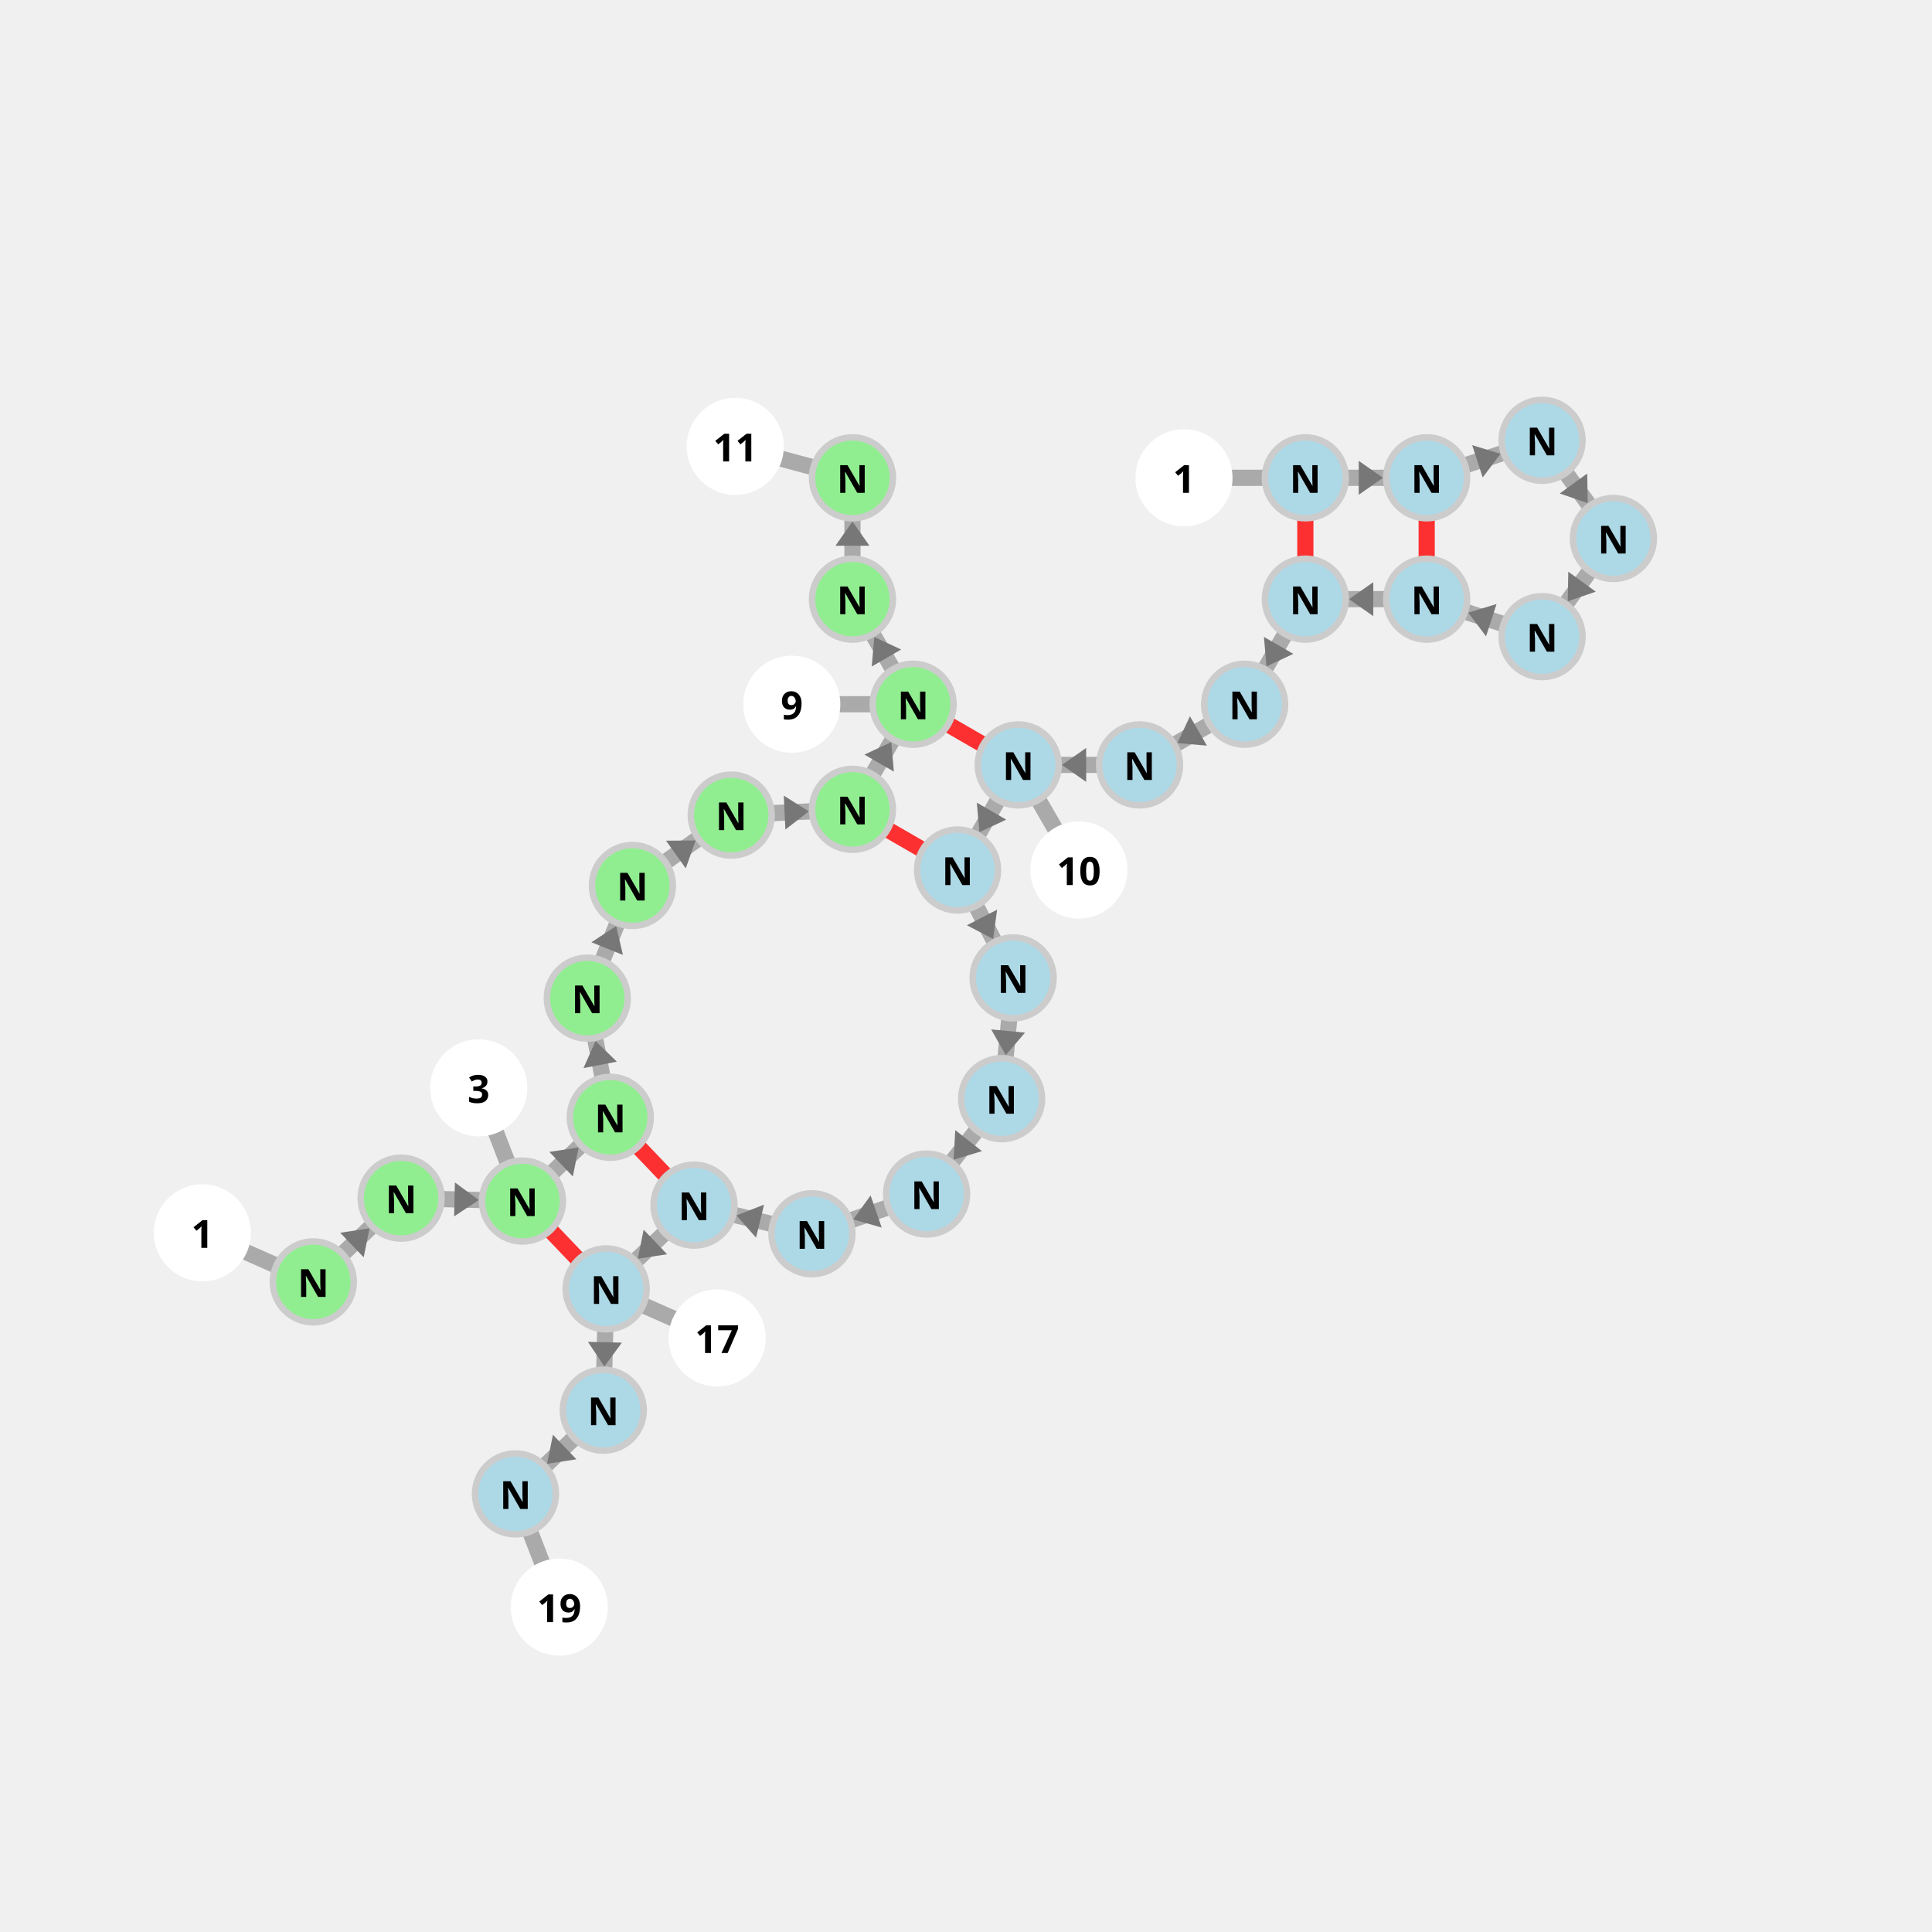
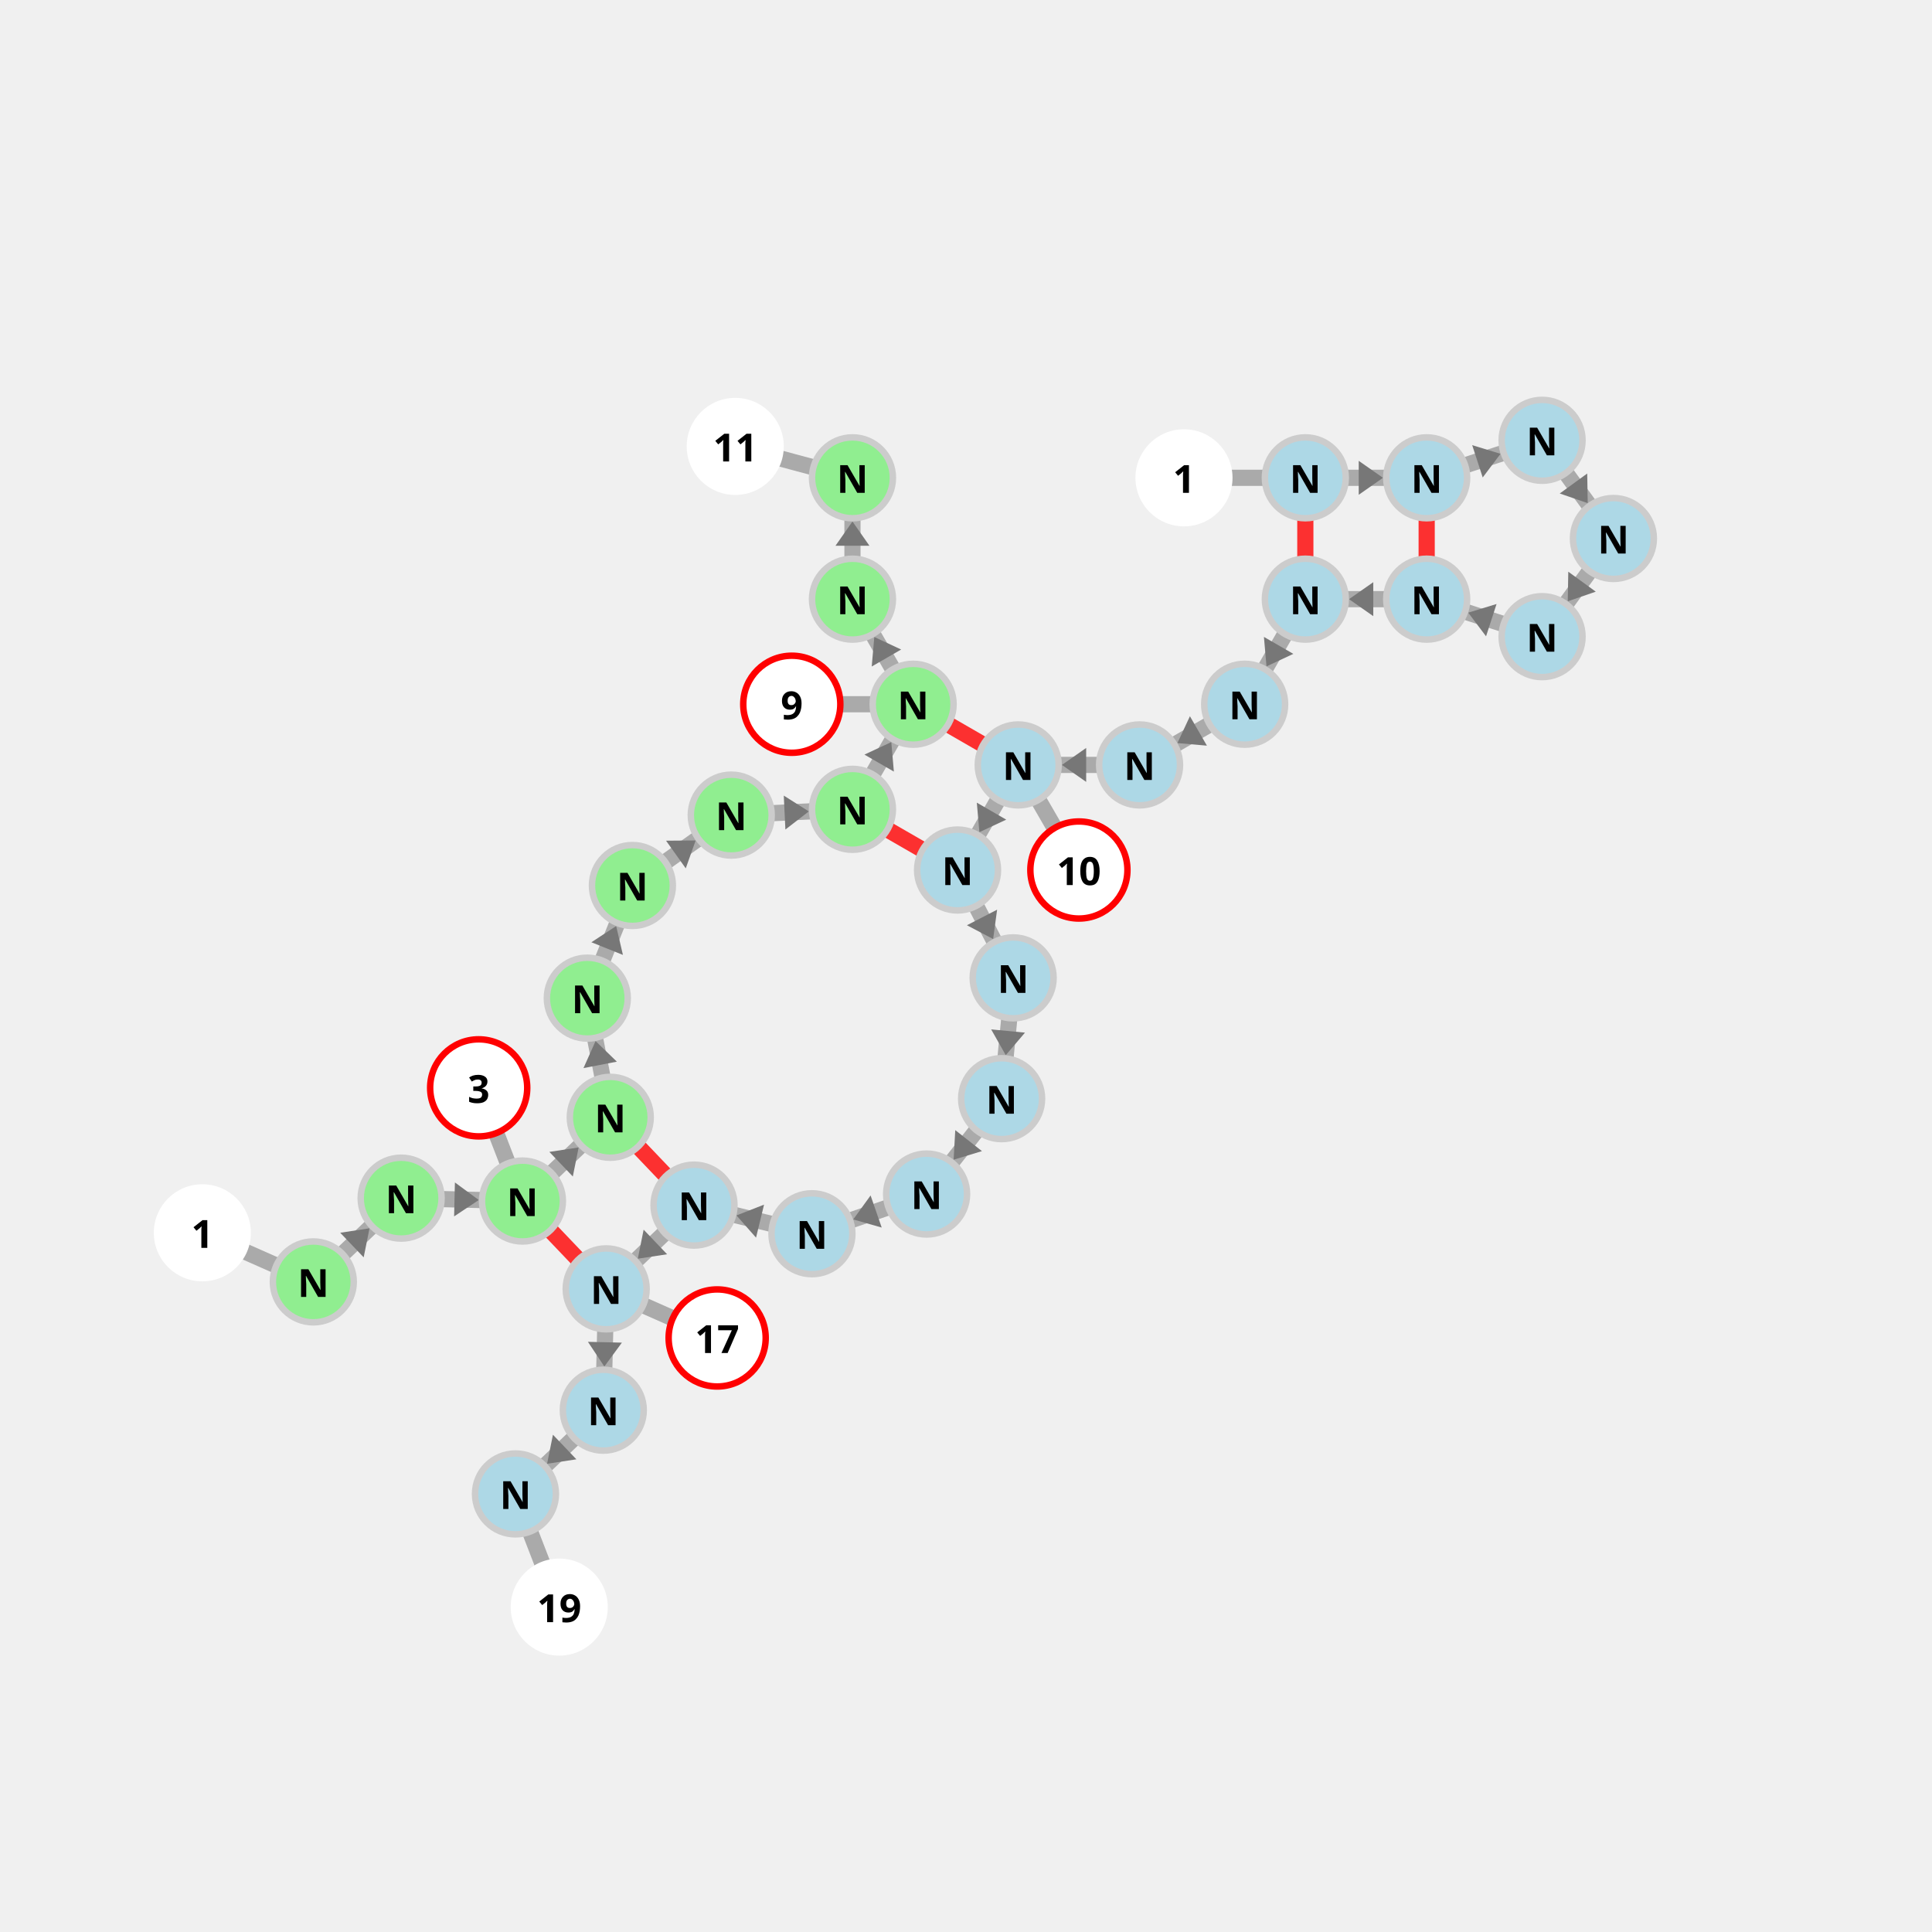
<svg xmlns="http://www.w3.org/2000/svg" viewBox="0 0 300 300">
  <style type="text/css">
 circle.fornac-node, polygon.fornac-node {
  stroke: #ccc;
  stroke-width: 0.8;
  opacity: 1;
  fill: white;
}

path.fornac-directionArrow {
  fill: #777;
  stroke: none;
  stroke-width: 0.8px;
}

g.fornac-plot {
    /* outline: 1px solid red; */
}

circle.fornac-node[base_type="a"] {
  fill: #dbdb8d;
}

circle.fornac-node[base_type="c"] {
  fill: #98df8a;
}

circle.fornac-node[base_type="g"] {
  fill: #ff9896;
}

circle.fornac-node[base_type="u"], circle.fornac-node[base_type="t"] {
  fill: #aec7e8;
}

.fornac-node &gt; text {
     pointer-events: none;
 }

circle.fornac-node[node_type="label"] {
    stroke: transparent;
    stroke-width: 0;
    fill: white;
    display: inline;
}

circle.fornac-node[node_type="protein"] {
    fill: gray;
    fill-opacity: 0.5;
    stroke-width: 4;
}

.fornac-selectedNode &gt; circle.fornac-node {
    stroke: red;
}

text.fornac-nodeLabel {
    font-weight: bold;
    font-family: Tahoma, Geneva, sans-serif;
    font-size: 0.4em;
    color: rgb(100,100,100);
    text-anchor: middle;
    alignment-baseline: middle;
    dominant-baseline: central;
    pointer-events: none;
    -webkit-touch-callout: none;
    -webkit-user-select: none;
    -khtml-user-select: none;
    -moz-user-select: none;
    -ms-user-select: none;
    user-select: none;
}

line.fornac-link {
  stroke: #999;
  stroke-opacity: 0.8;
  stroke-width: 2;
}

line.fornac-link[link_type="pseudoknot"] {
    stroke: red;
}

line.fornac-link[link_type="basepair"] {
  stroke: red;
}

line.fornac-link[link_type="intermolecule"] {
  stroke: blue;
}

line.fornac-link[link_type="chain_chain"] {
  stroke-dasharray: 3,3;
}

line.fornac-link[link_type="fake"] {
  stroke: green;
}

text.fornac-plotLabel {
    font-family: Tahoma, Geneva, sans-serif;
    font-weight: bolder;
    font-size: 1.2em;
    fill: rgba(200, 200, 200, 0.5);
    text-anchor: middle;
    alignment-baseline: central;
}

.fornac-transparent {
    fill: transparent;
    stroke-width: 0;
    stroke-opacity: 0;
    opacity: 0;
    visibility: hidden;
    pointer-events: none;
}

.fornac-dragLine {
  stroke: #999;
  stroke-width: 2;
  pointer-events: none;
}

.fornac-mouseEventHelper &gt; .extent {
  fill-opacity: .1;
  stroke: #fff;
  shape-rendering: crispEdges;
}

.d3-context-menu {
	position: absolute;
	display: none;
	background-color: #f2f2f2;
	border-radius: 4px;

	font-family: Arial, sans-serif;
	font-size: 14px;
	min-width: 150px;
	border: 1px solid #d4d4d4;

	z-index:1200;
}

.d3-context-menu ul {
	list-style-type: none;
	margin: 4px 0px;
	padding: 0px;
	cursor: default;
}

.d3-context-menu ul li {
	padding: 4px 16px;

	-webkit-touch-callout: none; /* iOS Safari */
	-webkit-user-select: none;   /* Chrome/Safari/Opera */
	-khtml-user-select: none;    /* Konqueror */
	-moz-user-select: none;      /* Firefox */
	-ms-user-select: none;       /* Internet Explorer/Edge */
	user-select: none;
}

.d3-context-menu ul li:hover {
	background-color: #4677f8;
	color: #fefefe;
}

.d3-context-menu-selected {
	background-color: #4677f8;
	color: #fefefe;
}

/*
	Header
*/

.d3-context-menu ul li.is-header
.d3-context-menu ul li.is-header:hover {
	background-color: #f2f2f2;
	color: #444;
	font-weight: bold;
	font-style: italic;
}

/*
	Disabled
*/

.d3-context-menu ul li.is-disabled
.d3-context-menu ul li.is-disabled:hover {
	background-color: #f2f2f2;
	color: #888;
	cursor: not-allowed;
}

/*
	Divider
*/

.d3-context-menu ul li.is-divider {
	padding: 0px 0px;
}

.d3-context-menu ul li.is-divider:hover {
	background-color: #f2f2f2;
}

.d3-context-menu ul hr {
	border: 0;
    height: 0;
    border-top: 1px solid rgba(0, 0, 0, 0.1);
    border-bottom: 1px solid rgba(255, 255, 255, 0.3);
}

/*# sourceMappingURL=fornac.css.map*/ 
</style>
  <g class="fornac-plot" transform="translate(77.07398,-51.42303)scale(1.256171,1.256171)">
    <g class="fornac-links">
      <line class="link fornac-link" x1="100" y1="100" x2="100" y2="115" link_type="basepair" pointer-events="all" />
      <line class="link fornac-link" x1="115" y1="100" x2="115" y2="115" link_type="basepair" pointer-events="all" />
      <line class="link fornac-link" x1="100" y1="100" x2="115" y2="100" link_type="backbone" pointer-events="all" />
      <line class="link fornac-link" x1="115" y1="100" x2="129.266" y2="95.365" link_type="backbone" pointer-events="all" />
      <line class="link fornac-link" x1="129.266" y1="95.365" x2="138.083" y2="107.5" link_type="backbone" pointer-events="all" />
      <line class="link fornac-link" x1="138.083" y1="107.5" x2="129.266" y2="119.635" link_type="backbone" pointer-events="all" />
      <line class="link fornac-link" x1="129.266" y1="119.635" x2="115" y2="115" link_type="backbone" pointer-events="all" />
      <line class="link fornac-link" x1="115" y1="115" x2="100" y2="115" link_type="backbone" pointer-events="all" />
      <line class="link fornac-link" x1="100" y1="115" x2="92.5" y2="127.99" link_type="backbone" pointer-events="all" />
      <line class="link fornac-link" x1="92.5" y1="127.99" x2="79.51" y2="135.49" link_type="backbone" pointer-events="all" />
      <line class="link fornac-link" x1="64.51" y1="135.49" x2="51.519" y2="127.99" link_type="basepair" pointer-events="all" />
      <line class="link fornac-link" x1="79.51" y1="135.49" x2="64.51" y2="135.49" link_type="backbone" pointer-events="all" />
      <line class="link fornac-link" x1="57.01" y1="148.481" x2="44.019" y2="140.981" link_type="basepair" pointer-events="all" />
      <line class="link fornac-link" x1="64.51" y1="135.49" x2="57.01" y2="148.481" link_type="backbone" pointer-events="all" />
      <line class="link fornac-link" x1="57.01" y1="148.481" x2="63.883" y2="161.813" link_type="backbone" pointer-events="all" />
      <line class="link fornac-link" x1="63.883" y1="161.813" x2="62.457" y2="176.745" link_type="backbone" pointer-events="all" />
      <line class="link fornac-link" x1="62.457" y1="176.745" x2="53.185" y2="188.536" link_type="backbone" pointer-events="all" />
      <line class="link fornac-link" x1="53.185" y1="188.536" x2="39.01" y2="193.442" link_type="backbone" pointer-events="all" />
      <line class="link fornac-link" x1="24.433" y1="189.906" x2="14.081" y2="179.05" link_type="basepair" pointer-events="all" />
      <line class="link fornac-link" x1="39.01" y1="193.442" x2="24.433" y2="189.906" link_type="backbone" pointer-events="all" />
      <line class="link fornac-link" x1="13.577" y1="200.257" x2="3.225" y2="189.401" link_type="basepair" pointer-events="all" />
      <line class="link fornac-link" x1="24.433" y1="189.906" x2="13.577" y2="200.257" link_type="backbone" pointer-events="all" />
      <line class="link fornac-link" x1="13.577" y1="200.257" x2="13.22" y2="215.253" link_type="backbone" pointer-events="all" />
      <line class="link fornac-link" x1="13.22" y1="215.253" x2="2.364" y2="225.604" link_type="backbone" pointer-events="all" />
      <line class="link fornac-link" x1="-22.626" y1="199.395" x2="-11.77" y2="189.044" link_type="backbone" pointer-events="all" />
      <line class="link fornac-link" x1="-11.77" y1="189.044" x2="3.225" y2="189.401" link_type="backbone" pointer-events="all" />
      <line class="link fornac-link" x1="3.225" y1="189.401" x2="14.081" y2="179.05" link_type="backbone" pointer-events="all" />
      <line class="link fornac-link" x1="14.081" y1="179.05" x2="11.243" y2="164.321" link_type="backbone" pointer-events="all" />
      <line class="link fornac-link" x1="11.243" y1="164.321" x2="16.818" y2="150.395" link_type="backbone" pointer-events="all" />
      <line class="link fornac-link" x1="16.818" y1="150.395" x2="29.036" y2="141.694" link_type="backbone" pointer-events="all" />
      <line class="link fornac-link" x1="29.036" y1="141.694" x2="44.019" y2="140.981" link_type="backbone" pointer-events="all" />
      <line class="link fornac-link" x1="44.019" y1="140.981" x2="51.519" y2="127.99" link_type="backbone" pointer-events="all" />
      <line class="link fornac-link" x1="51.519" y1="127.99" x2="44.019" y2="115" link_type="backbone" pointer-events="all" />
      <line class="link fornac-link" x1="44.019" y1="115" x2="44.019" y2="100" link_type="backbone" pointer-events="all" />
      <line class="link fornac-link" x1="100" y1="100" x2="85" y2="100" link_type="label_link" pointer-events="all" />
      <line class="link fornac-link" x1="115" y1="100" x2="112.653" y2="85.185" link_type="label_link" pointer-events="all" style="display:none" />
      <line class="link fornac-link" x1="129.266" y1="95.365" x2="133.901" y2="81.099" link_type="label_link" pointer-events="all" style="display:none" />
      <line class="link fornac-link" x1="138.083" y1="107.5" x2="153.083" y2="107.5" link_type="label_link" pointer-events="all" style="display:none" />
      <line class="link fornac-link" x1="129.266" y1="119.635" x2="133.901" y2="133.901" link_type="label_link" pointer-events="all" style="display:none" />
      <line class="link fornac-link" x1="115" y1="115" x2="112.653" y2="129.815" link_type="label_link" pointer-events="all" style="display:none" />
      <line class="link fornac-link" x1="100" y1="115" x2="107.5" y2="127.99" link_type="label_link" pointer-events="all" style="display:none" />
      <line class="link fornac-link" x1="92.5" y1="127.99" x2="103.107" y2="138.597" link_type="label_link" pointer-events="all" style="display:none" />
      <line class="link fornac-link" x1="79.51" y1="135.49" x2="83.392" y2="149.979" link_type="label_link" pointer-events="all" style="display:none" />
      <line class="link fornac-link" x1="64.51" y1="135.49" x2="72.01" y2="148.481" link_type="label_link" pointer-events="all" />
      <line class="link fornac-link" x1="57.01" y1="148.481" x2="72.005" y2="148.838" link_type="label_link" pointer-events="all" style="display:none" />
      <line class="link fornac-link" x1="63.883" y1="161.813" x2="78.612" y2="158.975" link_type="label_link" pointer-events="all" style="display:none" />
      <line class="link fornac-link" x1="62.457" y1="176.745" x2="76.383" y2="182.32" link_type="label_link" pointer-events="all" style="display:none" />
      <line class="link fornac-link" x1="53.185" y1="188.536" x2="61.886" y2="200.755" link_type="label_link" pointer-events="all" style="display:none" />
      <line class="link fornac-link" x1="39.01" y1="193.442" x2="39.724" y2="208.425" link_type="label_link" pointer-events="all" style="display:none" />
      <line class="link fornac-link" x1="24.433" y1="189.906" x2="28.315" y2="204.395" link_type="label_link" pointer-events="all" style="display:none" />
      <line class="link fornac-link" x1="13.577" y1="200.257" x2="27.294" y2="206.325" link_type="label_link" pointer-events="all" />
      <line class="link fornac-link" x1="13.22" y1="215.253" x2="26.937" y2="221.321" link_type="label_link" pointer-events="all" style="display:none" />
      <line class="link fornac-link" x1="2.364" y1="225.604" x2="7.772" y2="239.595" link_type="label_link" pointer-events="all" />
      <line class="link fornac-link" x1="-12.632" y1="225.247" x2="-18.701" y2="238.965" link_type="label_link" pointer-events="all" style="display:none" />
      <line class="link fornac-link" x1="-22.983" y1="214.391" x2="-36.974" y2="219.8" link_type="label_link" pointer-events="all" style="display:none" />
      <line class="link fornac-link" x1="-22.626" y1="199.395" x2="-36.344" y2="193.327" link_type="label_link" pointer-events="all" />
      <line class="link fornac-link" x1="-11.77" y1="189.044" x2="-17.179" y2="175.053" link_type="label_link" pointer-events="all" style="display:none" />
      <line class="link fornac-link" x1="3.225" y1="189.401" x2="-2.183" y2="175.41" link_type="label_link" pointer-events="all" />
      <line class="link fornac-link" x1="14.081" y1="179.05" x2="-0.206" y2="174.482" link_type="label_link" pointer-events="all" style="display:none" />
      <line class="link fornac-link" x1="11.243" y1="164.321" x2="-3.689" y2="162.895" link_type="label_link" pointer-events="all" style="display:none" />
      <line class="link fornac-link" x1="16.818" y1="150.395" x2="5.027" y2="141.123" link_type="label_link" pointer-events="all" style="display:none" />
      <line class="link fornac-link" x1="29.036" y1="141.694" x2="24.13" y2="127.519" link_type="label_link" pointer-events="all" style="display:none" />
      <line class="link fornac-link" x1="44.019" y1="140.981" x2="36.212" y2="128.173" link_type="label_link" pointer-events="all" style="display:none" />
      <line class="link fornac-link" x1="51.519" y1="127.99" x2="36.519" y2="127.99" link_type="label_link" pointer-events="all" />
      <line class="link fornac-link" x1="44.019" y1="115" x2="29.53" y2="118.882" link_type="label_link" pointer-events="all" style="display:none" />
      <line class="link fornac-link" x1="44.019" y1="100" x2="29.53" y2="96.118" link_type="label_link" pointer-events="all" />
    </g>
    <g class="fornac-nodes">
      <g class="gnode" struct_name="empty" transform="translate(100,100)" num="n1" rnum="n32">
        <path class="fornac-directionArrow" node_num="1" />
        <circle class="fornac-node" node_type="nucleotide" node_num="1" r="5" style="fill: lightblue;" />
        <text class="fornac-nodeLabel" label_type="nucleotide">N</text>
      </g>
      <g class="gnode" struct_name="empty" transform="translate(115,100)" num="n2" rnum="n31">
        <path class="fornac-directionArrow" node_num="2" d="M-8.4,-2.1L-5.4,0L-8.4,2.1" />
        <circle class="fornac-node" node_type="nucleotide" node_num="2" r="5" style="fill: lightblue;" />
        <text class="fornac-nodeLabel" label_type="nucleotide">N</text>
      </g>
      <g class="gnode" struct_name="empty" transform="translate(129.2658,95.36475)" num="n3" rnum="n30">
        <path class="fornac-directionArrow" node_num="3" d="M-8.638,0.599L-5.136,1.669L-7.34,4.593" />
        <circle class="fornac-node" node_type="nucleotide" node_num="3" r="5" style="fill: lightblue;" />
        <text class="fornac-nodeLabel" label_type="nucleotide">N</text>
      </g>
      <g class="gnode" struct_name="empty" transform="translate(138.0826,107.5)" num="n4" rnum="n29">
        <path class="fornac-directionArrow" node_num="4" d="M-3.238,-8.03L-3.174,-4.369L-6.636,-5.561" />
        <circle class="fornac-node" node_type="nucleotide" node_num="4" r="5" style="fill: lightblue;" />
        <text class="fornac-nodeLabel" label_type="nucleotide">N</text>
      </g>
      <g class="gnode" struct_name="empty" transform="translate(129.2658,119.6353)" num="n5" rnum="n28">
        <path class="fornac-directionArrow" node_num="5" d="M6.636,-5.561L3.174,-4.369L3.238,-8.03" />
        <circle class="fornac-node" node_type="nucleotide" node_num="5" r="5" style="fill: lightblue;" />
        <text class="fornac-nodeLabel" label_type="nucleotide">N</text>
      </g>
      <g class="gnode" struct_name="empty" transform="translate(115,115)" num="n6" rnum="n27">
        <path class="fornac-directionArrow" node_num="6" d="M7.34,4.593L5.136,1.669L8.638,0.599" />
        <circle class="fornac-node" node_type="nucleotide" node_num="6" r="5" style="fill: lightblue;" />
        <text class="fornac-nodeLabel" label_type="nucleotide">N</text>
      </g>
      <g class="gnode" struct_name="empty" transform="translate(100,115)" num="n7" rnum="n26">
        <path class="fornac-directionArrow" node_num="7" d="M8.4,2.1L5.4,0L8.4,-2.1" />
        <circle class="fornac-node" node_type="nucleotide" node_num="7" r="5" style="fill: lightblue;" />
        <text class="fornac-nodeLabel" label_type="nucleotide">N</text>
      </g>
      <g class="gnode" struct_name="empty" transform="translate(92.5,127.9904)" num="n8" rnum="n25">
        <path class="fornac-directionArrow" node_num="8" d="M6.019,-6.225L2.7,-4.677L2.381,-8.325" />
        <circle class="fornac-node" node_type="nucleotide" node_num="8" r="5" style="fill: lightblue;" />
        <text class="fornac-nodeLabel" label_type="nucleotide">N</text>
      </g>
      <g class="gnode" struct_name="empty" transform="translate(79.50962,135.4904)" num="n9" rnum="n24">
        <path class="fornac-directionArrow" node_num="9" d="M8.325,-2.381L4.677,-2.7L6.225,-6.019" />
        <circle class="fornac-node" node_type="nucleotide" node_num="9" r="5" style="fill: lightblue;" />
        <text class="fornac-nodeLabel" label_type="nucleotide">N</text>
      </g>
      <g class="gnode" struct_name="empty" transform="translate(64.50962,135.4904)" num="n10" rnum="n23">
        <path class="fornac-directionArrow" node_num="10" d="M8.4,2.1L5.4,-1.0231815394945444e-14L8.4,-2.1" />
        <circle class="fornac-node" node_type="nucleotide" node_num="10" r="5" style="fill: lightblue;" />
        <text class="fornac-nodeLabel" label_type="nucleotide">N</text>
      </g>
      <g class="gnode" struct_name="empty" transform="translate(57.00962,148.4808)" num="n11" rnum="n22">
        <path class="fornac-directionArrow" node_num="11" d="M6.019,-6.225L2.7,-4.677L2.381,-8.325" />
        <circle class="fornac-node" node_type="nucleotide" node_num="11" r="5" style="fill: lightblue;" />
        <text class="fornac-nodeLabel" label_type="nucleotide">N</text>
      </g>
      <g class="gnode" struct_name="empty" transform="translate(63.88302,161.8133)" num="n12" rnum="n21">
        <path class="fornac-directionArrow" node_num="12" d="M-1.983,-8.428L-2.474,-4.8L-5.716,-6.504" />
        <circle class="fornac-node" node_type="nucleotide" node_num="12" r="5" style="fill: lightblue;" />
        <text class="fornac-nodeLabel" label_type="nucleotide">N</text>
      </g>
      <g class="gnode" struct_name="empty" transform="translate(62.45718,176.7454)" num="n13" rnum="n20">
        <path class="fornac-directionArrow" node_num="13" d="M2.889,-8.162L0.513,-5.376L-1.292,-8.562" />
        <circle class="fornac-node" node_type="nucleotide" node_num="13" r="5" style="fill: lightblue;" />
        <text class="fornac-nodeLabel" label_type="nucleotide">N</text>
      </g>
      <g class="gnode" struct_name="empty" transform="translate(53.18479,188.5362)" num="n14" rnum="n19">
        <path class="fornac-directionArrow" node_num="14" d="M6.843,-5.305L3.338,-4.245L3.542,-7.901" />
        <circle class="fornac-node" node_type="nucleotide" node_num="14" r="5" style="fill: lightblue;" />
        <text class="fornac-nodeLabel" label_type="nucleotide">N</text>
      </g>
      <g class="gnode" struct_name="empty" transform="translate(39.00978,193.4422)" num="n15" rnum="n18">
        <path class="fornac-directionArrow" node_num="15" d="M8.625,-0.763L5.103,-1.766L7.251,-4.732" />
        <circle class="fornac-node" node_type="nucleotide" node_num="15" r="5" style="fill: lightblue;" />
        <text class="fornac-nodeLabel" label_type="nucleotide">N</text>
      </g>
      <g class="gnode" struct_name="empty" transform="translate(24.43261,189.9058)" num="n16" rnum="n17">
        <path class="fornac-directionArrow" node_num="16" d="M7.668,4.021L5.248,1.273L8.658,-0.06" />
        <circle class="fornac-node" node_type="nucleotide" node_num="16" r="5" style="fill: lightblue;" />
        <text class="fornac-nodeLabel" label_type="nucleotide">N</text>
      </g>
      <g class="gnode" struct_name="empty" transform="translate(13.57659,200.257)" num="n17" rnum="n16">
        <path class="fornac-directionArrow" node_num="17" d="M7.529,-4.277L3.908,-3.726L4.63,-7.317" />
        <circle class="fornac-node" node_type="nucleotide" node_num="17" r="5" style="fill: lightblue;" />
        <text class="fornac-nodeLabel" label_type="nucleotide">N</text>
      </g>
      <g class="gnode" struct_name="empty" transform="translate(13.21963,215.2527)" num="n18" rnum="n15">
        <path class="fornac-directionArrow" node_num="18" d="M2.299,-8.348L0.129,-5.398L-1.9,-8.448" />
        <circle class="fornac-node" node_type="nucleotide" node_num="18" r="5" style="fill: lightblue;" />
        <text class="fornac-nodeLabel" label_type="nucleotide">N</text>
      </g>
      <g class="gnode" struct_name="empty" transform="translate(2.363619,225.6039)" num="n19" rnum="n14">
        <path class="fornac-directionArrow" node_num="19" d="M7.529,-4.277L3.908,-3.726L4.63,-7.317" />
        <circle class="fornac-node" node_type="nucleotide" node_num="19" r="5" style="fill: lightblue;" />
        <text class="fornac-nodeLabel" label_type="nucleotide">N</text>
      </g>
      <g class="gnode" struct_name="empty" transform="translate(-12.63213,225.247)" num="n20" rnum="n13">
        <text class="fornac-nodeLabel" label_type="middle" />
      </g>
      <g class="gnode" struct_name="empty" transform="translate(-22.98332,214.391)" num="n21" rnum="n12">
        <text class="fornac-nodeLabel" label_type="middle" />
      </g>
      <g class="gnode" struct_name="empty" transform="translate(-22.62635,199.3952)" num="n22" rnum="n11">
        <path class="fornac-directionArrow" node_num="22" />
        <circle class="fornac-node" node_type="nucleotide" node_num="22" r="5" style="fill: lightgreen;" />
        <text class="fornac-nodeLabel" label_type="nucleotide">N</text>
      </g>
      <g class="gnode" struct_name="empty" transform="translate(-11.77034,189.044)" num="n23" rnum="n10">
        <path class="fornac-directionArrow" node_num="23" d="M-7.529,4.277L-3.908,3.726L-4.63,7.317" />
        <circle class="fornac-node" node_type="nucleotide" node_num="23" r="5" style="fill: lightgreen;" />
        <text class="fornac-nodeLabel" label_type="nucleotide">N</text>
      </g>
      <g class="gnode" struct_name="empty" transform="translate(3.22541,189.401)" num="n24" rnum="n9">
        <path class="fornac-directionArrow" node_num="24" d="M-8.348,-2.299L-5.398,-0.129L-8.448,1.9" />
        <circle class="fornac-node" node_type="nucleotide" node_num="24" r="5" style="fill: lightgreen;" />
        <text class="fornac-nodeLabel" label_type="nucleotide">N</text>
      </g>
      <g class="gnode" struct_name="empty" transform="translate(14.08142,179.0498)" num="n25" rnum="n8">
        <path class="fornac-directionArrow" node_num="25" d="M-7.529,4.277L-3.908,3.726L-4.63,7.317" />
        <circle class="fornac-node" node_type="nucleotide" node_num="25" r="5" style="fill: lightgreen;" />
        <text class="fornac-nodeLabel" label_type="nucleotide">N</text>
      </g>
      <g class="gnode" struct_name="empty" transform="translate(11.24265,164.3209)" num="n26" rnum="n7">
        <path class="fornac-directionArrow" node_num="26" d="M-0.472,8.646L1.022,5.302L3.652,7.851" />
        <circle class="fornac-node" node_type="nucleotide" node_num="26" r="5" style="fill: lightgreen;" />
        <text class="fornac-nodeLabel" label_type="nucleotide">N</text>
      </g>
      <g class="gnode" struct_name="empty" transform="translate(16.81759,150.3953)" num="n27" rnum="n6">
        <path class="fornac-directionArrow" node_num="27" d="M-5.072,7.018L-2.007,5.013L-1.172,8.579" />
        <circle class="fornac-node" node_type="nucleotide" node_num="27" r="5" style="fill: lightgreen;" />
        <text class="fornac-nodeLabel" label_type="nucleotide">N</text>
      </g>
      <g class="gnode" struct_name="empty" transform="translate(29.03623,141.6945)" num="n28" rnum="n5">
        <path class="fornac-directionArrow" node_num="28" d="M-8.061,3.162L-4.399,3.132L-5.624,6.583" />
        <circle class="fornac-node" node_type="nucleotide" node_num="28" r="5" style="fill: lightgreen;" />
        <text class="fornac-nodeLabel" label_type="nucleotide">N</text>
      </g>
      <g class="gnode" struct_name="empty" transform="translate(44.01924,140.9808)" num="n29" rnum="n4">
        <path class="fornac-directionArrow" node_num="29" d="M-8.49,-1.698L-5.394,0.257L-8.291,2.497" />
        <circle class="fornac-node" node_type="nucleotide" node_num="29" r="5" style="fill: lightgreen;" />
        <text class="fornac-nodeLabel" label_type="nucleotide">N</text>
      </g>
      <g class="gnode" struct_name="empty" transform="translate(51.51924,127.9904)" num="n30" rnum="n3">
        <path class="fornac-directionArrow" node_num="30" d="M-6.019,6.225L-2.7,4.677L-2.381,8.325" />
        <circle class="fornac-node" node_type="nucleotide" node_num="30" r="5" style="fill: lightgreen;" />
        <text class="fornac-nodeLabel" label_type="nucleotide">N</text>
      </g>
      <g class="gnode" struct_name="empty" transform="translate(44.01924,115)" num="n31" rnum="n2">
        <path class="fornac-directionArrow" node_num="31" d="M2.381,8.325L2.7,4.677L6.019,6.225" />
        <circle class="fornac-node" node_type="nucleotide" node_num="31" r="5" style="fill: lightgreen;" />
        <text class="fornac-nodeLabel" label_type="nucleotide">N</text>
      </g>
      <g class="gnode" struct_name="empty" transform="translate(44.01924,100)" num="n32" rnum="n1">
        <path class="fornac-directionArrow" node_num="32" d="M-2.1,8.4L2.0463630789890888e-14,5.4L2.1,8.4" />
        <circle class="fornac-node" node_type="nucleotide" node_num="32" r="5" style="fill: lightgreen;" />
        <text class="fornac-nodeLabel" label_type="nucleotide">N</text>
      </g>
      <g class="gnode" struct_name="empty" transform="translate(85,100)" num="n-1" rnum="n34">
        <circle class="fornac-node" r="6" node_type="label" node_num="-1" />
        <text class="fornac-nodeLabel" label_type="label">1</text>
      </g>
      <g class="gnode" struct_name="empty" transform="translate(112.6535,85.18467)" num="n-1" rnum="n34" style="display:none">
        <circle class="fornac-node" r="6" node_type="label" node_num="-1" />
        <text class="fornac-nodeLabel" label_type="label">0</text>
      </g>
      <g class="gnode" struct_name="empty" transform="translate(133.9011,81.0989)" num="n-1" rnum="n34" style="display:none">
        <circle class="fornac-node" r="6" node_type="label" node_num="-1" />
        <text class="fornac-nodeLabel" label_type="label">0</text>
      </g>
      <g class="gnode" struct_name="empty" transform="translate(153.0826,107.5)" num="n-1" rnum="n34" style="display:none">
        <circle class="fornac-node" r="6" node_type="label" node_num="-1" />
        <text class="fornac-nodeLabel" label_type="label">0</text>
      </g>
      <g class="gnode" struct_name="empty" transform="translate(133.9011,133.9011)" num="n-1" rnum="n34" style="display:none">
        <circle class="fornac-node" r="6" node_type="label" node_num="-1" />
        <text class="fornac-nodeLabel" label_type="label">0</text>
      </g>
      <g class="gnode" struct_name="empty" transform="translate(112.6535,129.8153)" num="n-1" rnum="n34" style="display:none">
        <circle class="fornac-node" r="6" node_type="label" node_num="-1" />
        <text class="fornac-nodeLabel" label_type="label">0</text>
      </g>
      <g class="gnode" struct_name="empty" transform="translate(107.5,127.9904)" num="n-1" rnum="n34" style="display:none">
        <circle class="fornac-node" r="6" node_type="label" node_num="-1" />
        <text class="fornac-nodeLabel" label_type="label">0</text>
      </g>
      <g class="gnode" struct_name="empty" transform="translate(103.1066,138.597)" num="n-1" rnum="n34" style="display:none">
        <circle class="fornac-node" r="6" node_type="label" node_num="-1" />
        <text class="fornac-nodeLabel" label_type="label">0</text>
      </g>
      <g class="gnode" struct_name="empty" transform="translate(83.3919,149.9793)" num="n-1" rnum="n34" style="display:none">
        <circle class="fornac-node" r="6" node_type="label" node_num="-1" />
        <text class="fornac-nodeLabel" label_type="label">0</text>
      </g>
      <g class="gnode" struct_name="empty" transform="translate(72.00962,148.4808)" num="n-1" rnum="n34">
-         <circle class="fornac-node" r="6" node_type="label" node_num="-1" />
+         <circle class="fornac-node" r="6" node_type="label" node_num="-1" style="stroke: red;stroke-width: 0.8;" />
        <text class="fornac-nodeLabel" label_type="label">10</text>
      </g>
      <g class="gnode" struct_name="empty" transform="translate(72.00537,148.8377)" num="n-1" rnum="n34" style="display:none">
        <circle class="fornac-node" r="6" node_type="label" node_num="-1" />
        <text class="fornac-nodeLabel" label_type="label">0</text>
      </g>
      <g class="gnode" struct_name="empty" transform="translate(78.61195,158.9745)" num="n-1" rnum="n34" style="display:none">
        <circle class="fornac-node" r="6" node_type="label" node_num="-1" />
        <text class="fornac-nodeLabel" label_type="label">0</text>
      </g>
      <g class="gnode" struct_name="empty" transform="translate(76.3827,182.3203)" num="n-1" rnum="n34" style="display:none">
        <circle class="fornac-node" r="6" node_type="label" node_num="-1" />
        <text class="fornac-nodeLabel" label_type="label">0</text>
      </g>
      <g class="gnode" struct_name="empty" transform="translate(61.88564,200.7548)" num="n-1" rnum="n34" style="display:none">
        <circle class="fornac-node" r="6" node_type="label" node_num="-1" />
        <text class="fornac-nodeLabel" label_type="label">0</text>
      </g>
      <g class="gnode" struct_name="empty" transform="translate(39.72351,208.4252)" num="n-1" rnum="n34" style="display:none">
        <circle class="fornac-node" r="6" node_type="label" node_num="-1" />
        <text class="fornac-nodeLabel" label_type="label">0</text>
      </g>
      <g class="gnode" struct_name="empty" transform="translate(28.31489,204.3947)" num="n-1" rnum="n34" style="display:none">
        <circle class="fornac-node" r="6" node_type="label" node_num="-1" />
        <text class="fornac-nodeLabel" label_type="label">0</text>
      </g>
      <g class="gnode" struct_name="empty" transform="translate(27.29426,206.3254)" num="n-1" rnum="n34">
-         <circle class="fornac-node" r="6" node_type="label" node_num="-1" />
+         <circle class="fornac-node" r="6" node_type="label" node_num="-1" style="stroke: red;stroke-width: 0.8;" />
        <text class="fornac-nodeLabel" label_type="label">17</text>
      </g>
      <g class="gnode" struct_name="empty" transform="translate(26.93729,221.3212)" num="n-1" rnum="n34" style="display:none">
        <circle class="fornac-node" r="6" node_type="label" node_num="-1" />
        <text class="fornac-nodeLabel" label_type="label">0</text>
      </g>
      <g class="gnode" struct_name="empty" transform="translate(7.772452,239.5948)" num="n-1" rnum="n34">
        <circle class="fornac-node" r="6" node_type="label" node_num="-1" />
        <text class="fornac-nodeLabel" label_type="label">19</text>
      </g>
      <g class="gnode" struct_name="empty" transform="translate(-18.70055,238.9646)" num="n-1" rnum="n34" style="display:none">
        <circle class="fornac-node" r="6" node_type="label" node_num="-1" />
        <text class="fornac-nodeLabel" label_type="label">0</text>
      </g>
      <g class="gnode" struct_name="empty" transform="translate(-36.97419,219.7998)" num="n-1" rnum="n34" style="display:none">
        <circle class="fornac-node" r="6" node_type="label" node_num="-1" />
        <text class="fornac-nodeLabel" label_type="label">0</text>
      </g>
      <g class="gnode" struct_name="empty" transform="translate(-36.34402,193.3268)" num="n-1" rnum="n34">
        <circle class="fornac-node" r="6" node_type="label" node_num="-1" />
        <text class="fornac-nodeLabel" label_type="label">1</text>
      </g>
      <g class="gnode" struct_name="empty" transform="translate(-17.17917,175.0531)" num="n-1" rnum="n34" style="display:none">
        <circle class="fornac-node" r="6" node_type="label" node_num="-1" />
        <text class="fornac-nodeLabel" label_type="label">0</text>
      </g>
      <g class="gnode" struct_name="empty" transform="translate(-2.183423,175.4101)" num="n-1" rnum="n34">
-         <circle class="fornac-node" r="6" node_type="label" node_num="-1" />
+         <circle class="fornac-node" r="6" node_type="label" node_num="-1" style="stroke: red;stroke-width: 0.8;" />
        <text class="fornac-nodeLabel" label_type="label">3</text>
      </g>
      <g class="gnode" struct_name="empty" transform="translate(-0.2063295,174.4825)" num="n-1" rnum="n34" style="display:none">
        <circle class="fornac-node" r="6" node_type="label" node_num="-1" />
        <text class="fornac-nodeLabel" label_type="label">0</text>
      </g>
      <g class="gnode" struct_name="empty" transform="translate(-3.689427,162.895)" num="n-1" rnum="n34" style="display:none">
        <circle class="fornac-node" r="6" node_type="label" node_num="-1" />
        <text class="fornac-nodeLabel" label_type="label">0</text>
      </g>
      <g class="gnode" struct_name="empty" transform="translate(5.026792,141.123)" num="n-1" rnum="n34" style="display:none">
        <circle class="fornac-node" r="6" node_type="label" node_num="-1" />
        <text class="fornac-nodeLabel" label_type="label">0</text>
      </g>
      <g class="gnode" struct_name="empty" transform="translate(24.13021,127.5195)" num="n-1" rnum="n34" style="display:none">
        <circle class="fornac-node" r="6" node_type="label" node_num="-1" />
        <text class="fornac-nodeLabel" label_type="label">0</text>
      </g>
      <g class="gnode" struct_name="empty" transform="translate(36.21222,128.1725)" num="n-1" rnum="n34" style="display:none">
        <circle class="fornac-node" r="6" node_type="label" node_num="-1" />
        <text class="fornac-nodeLabel" label_type="label">0</text>
      </g>
      <g class="gnode" struct_name="empty" transform="translate(36.51924,127.9904)" num="n-1" rnum="n34">
-         <circle class="fornac-node" r="6" node_type="label" node_num="-1" />
+         <circle class="fornac-node" r="6" node_type="label" node_num="-1" style="stroke: red;stroke-width: 0.8;" />
        <text class="fornac-nodeLabel" label_type="label">9</text>
      </g>
      <g class="gnode" struct_name="empty" transform="translate(29.53035,118.8823)" num="n-1" rnum="n34" style="display:none">
        <circle class="fornac-node" r="6" node_type="label" node_num="-1" />
        <text class="fornac-nodeLabel" label_type="label">0</text>
      </g>
      <g class="gnode" struct_name="empty" transform="translate(29.53035,96.11771)" num="n-1" rnum="n34">
        <circle class="fornac-node" r="6" node_type="label" node_num="-1" />
        <text class="fornac-nodeLabel" label_type="label">11</text>
      </g>
      <g class="gnode" transform="translate(107.5,107.5)" num="n-1" rnum="n34">
        <text class="fornac-nodeLabel" label_type="middle" />
      </g>
      <g class="gnode" transform="translate(54.26443,138.2356)" num="n-1" rnum="n34">
        <text class="fornac-nodeLabel" label_type="middle" />
      </g>
      <g class="gnode" transform="translate(13.82901,189.6534)" num="n-1" rnum="n34">
        <text class="fornac-nodeLabel" label_type="middle" />
      </g>
      <g class="gnode" transform="translate(44.01924,100)" num="n-3" rnum="n36">
        <text class="fornac-nodeLabel" label_type="middle" />
      </g>
      <g class="gnode" transform="translate(100,100)" num="n-2" rnum="n35">
        <text class="fornac-nodeLabel" label_type="middle" />
      </g>
      <g class="gnode" transform="translate(72.00962,119.6202)" num="n-1" rnum="n34">
        <text class="fornac-nodeLabel" label_type="middle" />
      </g>
      <g class="gnode" transform="translate(125.3229,107.5)" num="n-1" rnum="n34">
        <text class="fornac-nodeLabel" label_type="middle" />
      </g>
      <g class="gnode" transform="translate(-4.703362,207.324)" num="n-1" rnum="n34">
        <text class="fornac-nodeLabel" label_type="middle" />
      </g>
      <g class="gnode" transform="translate(37.7431,166.8513)" num="n-1" rnum="n34">
        <text class="fornac-nodeLabel" label_type="middle" />
      </g>
    </g>
  </g>
</svg>
